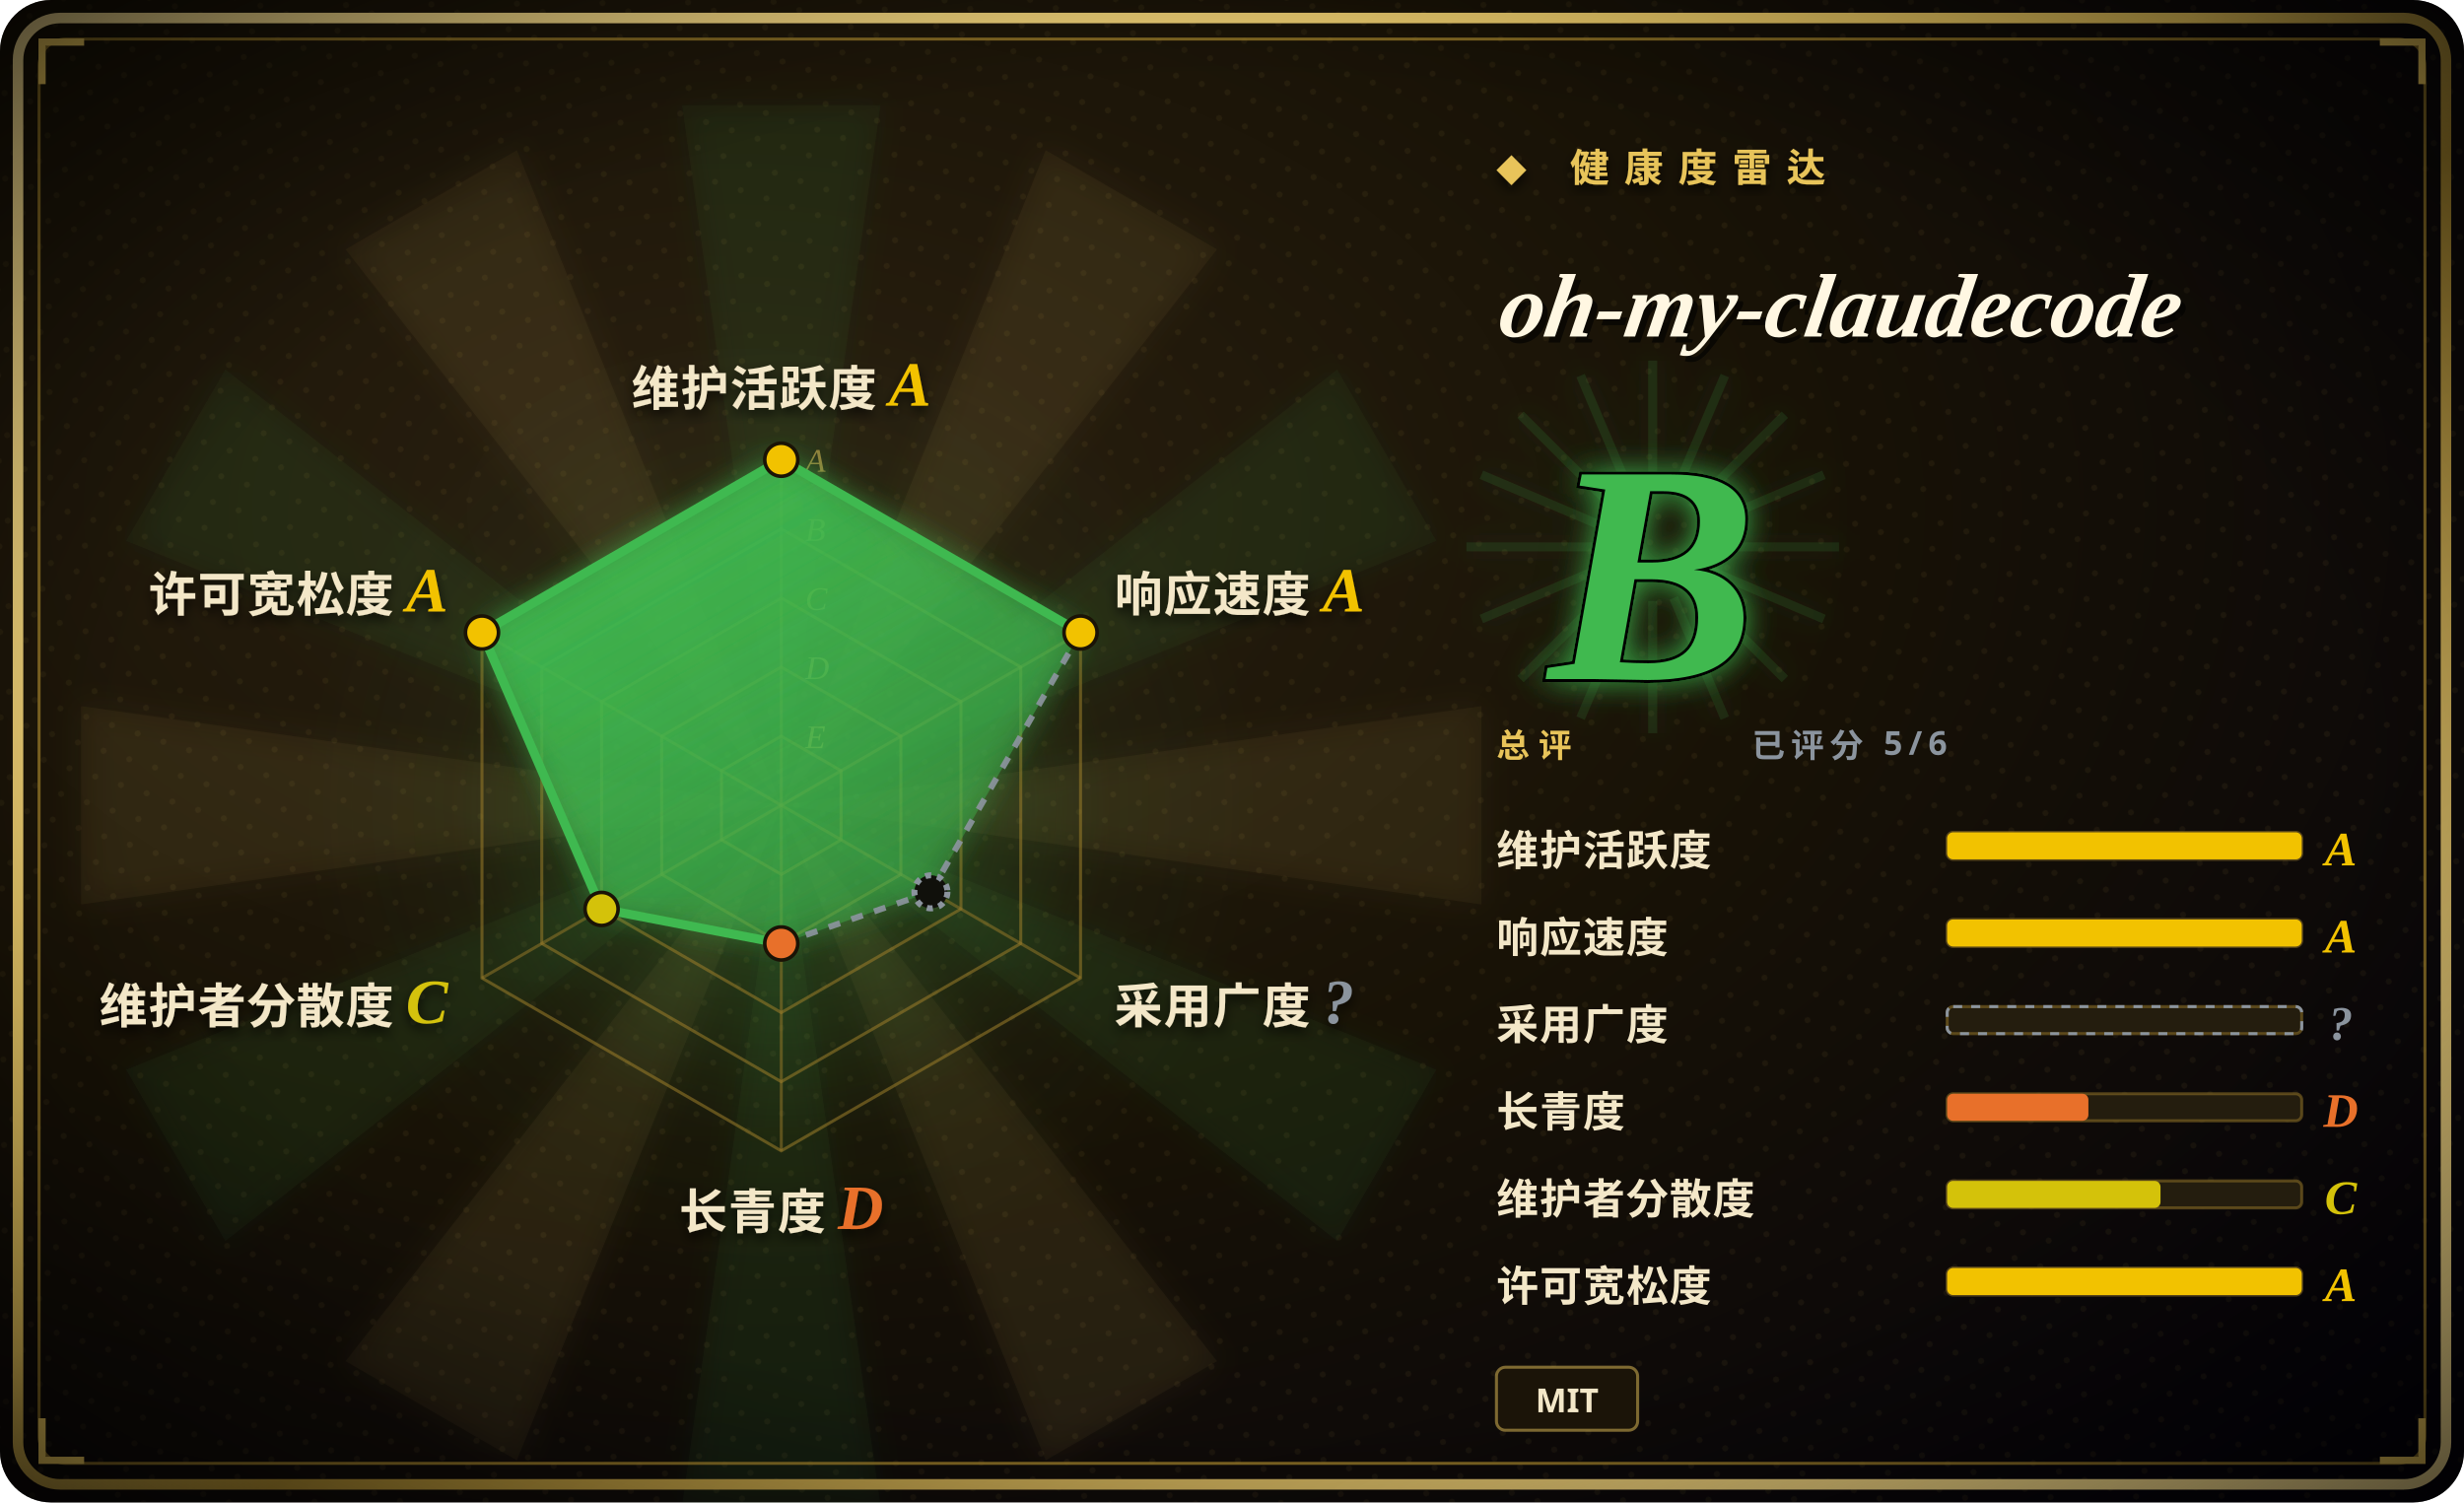
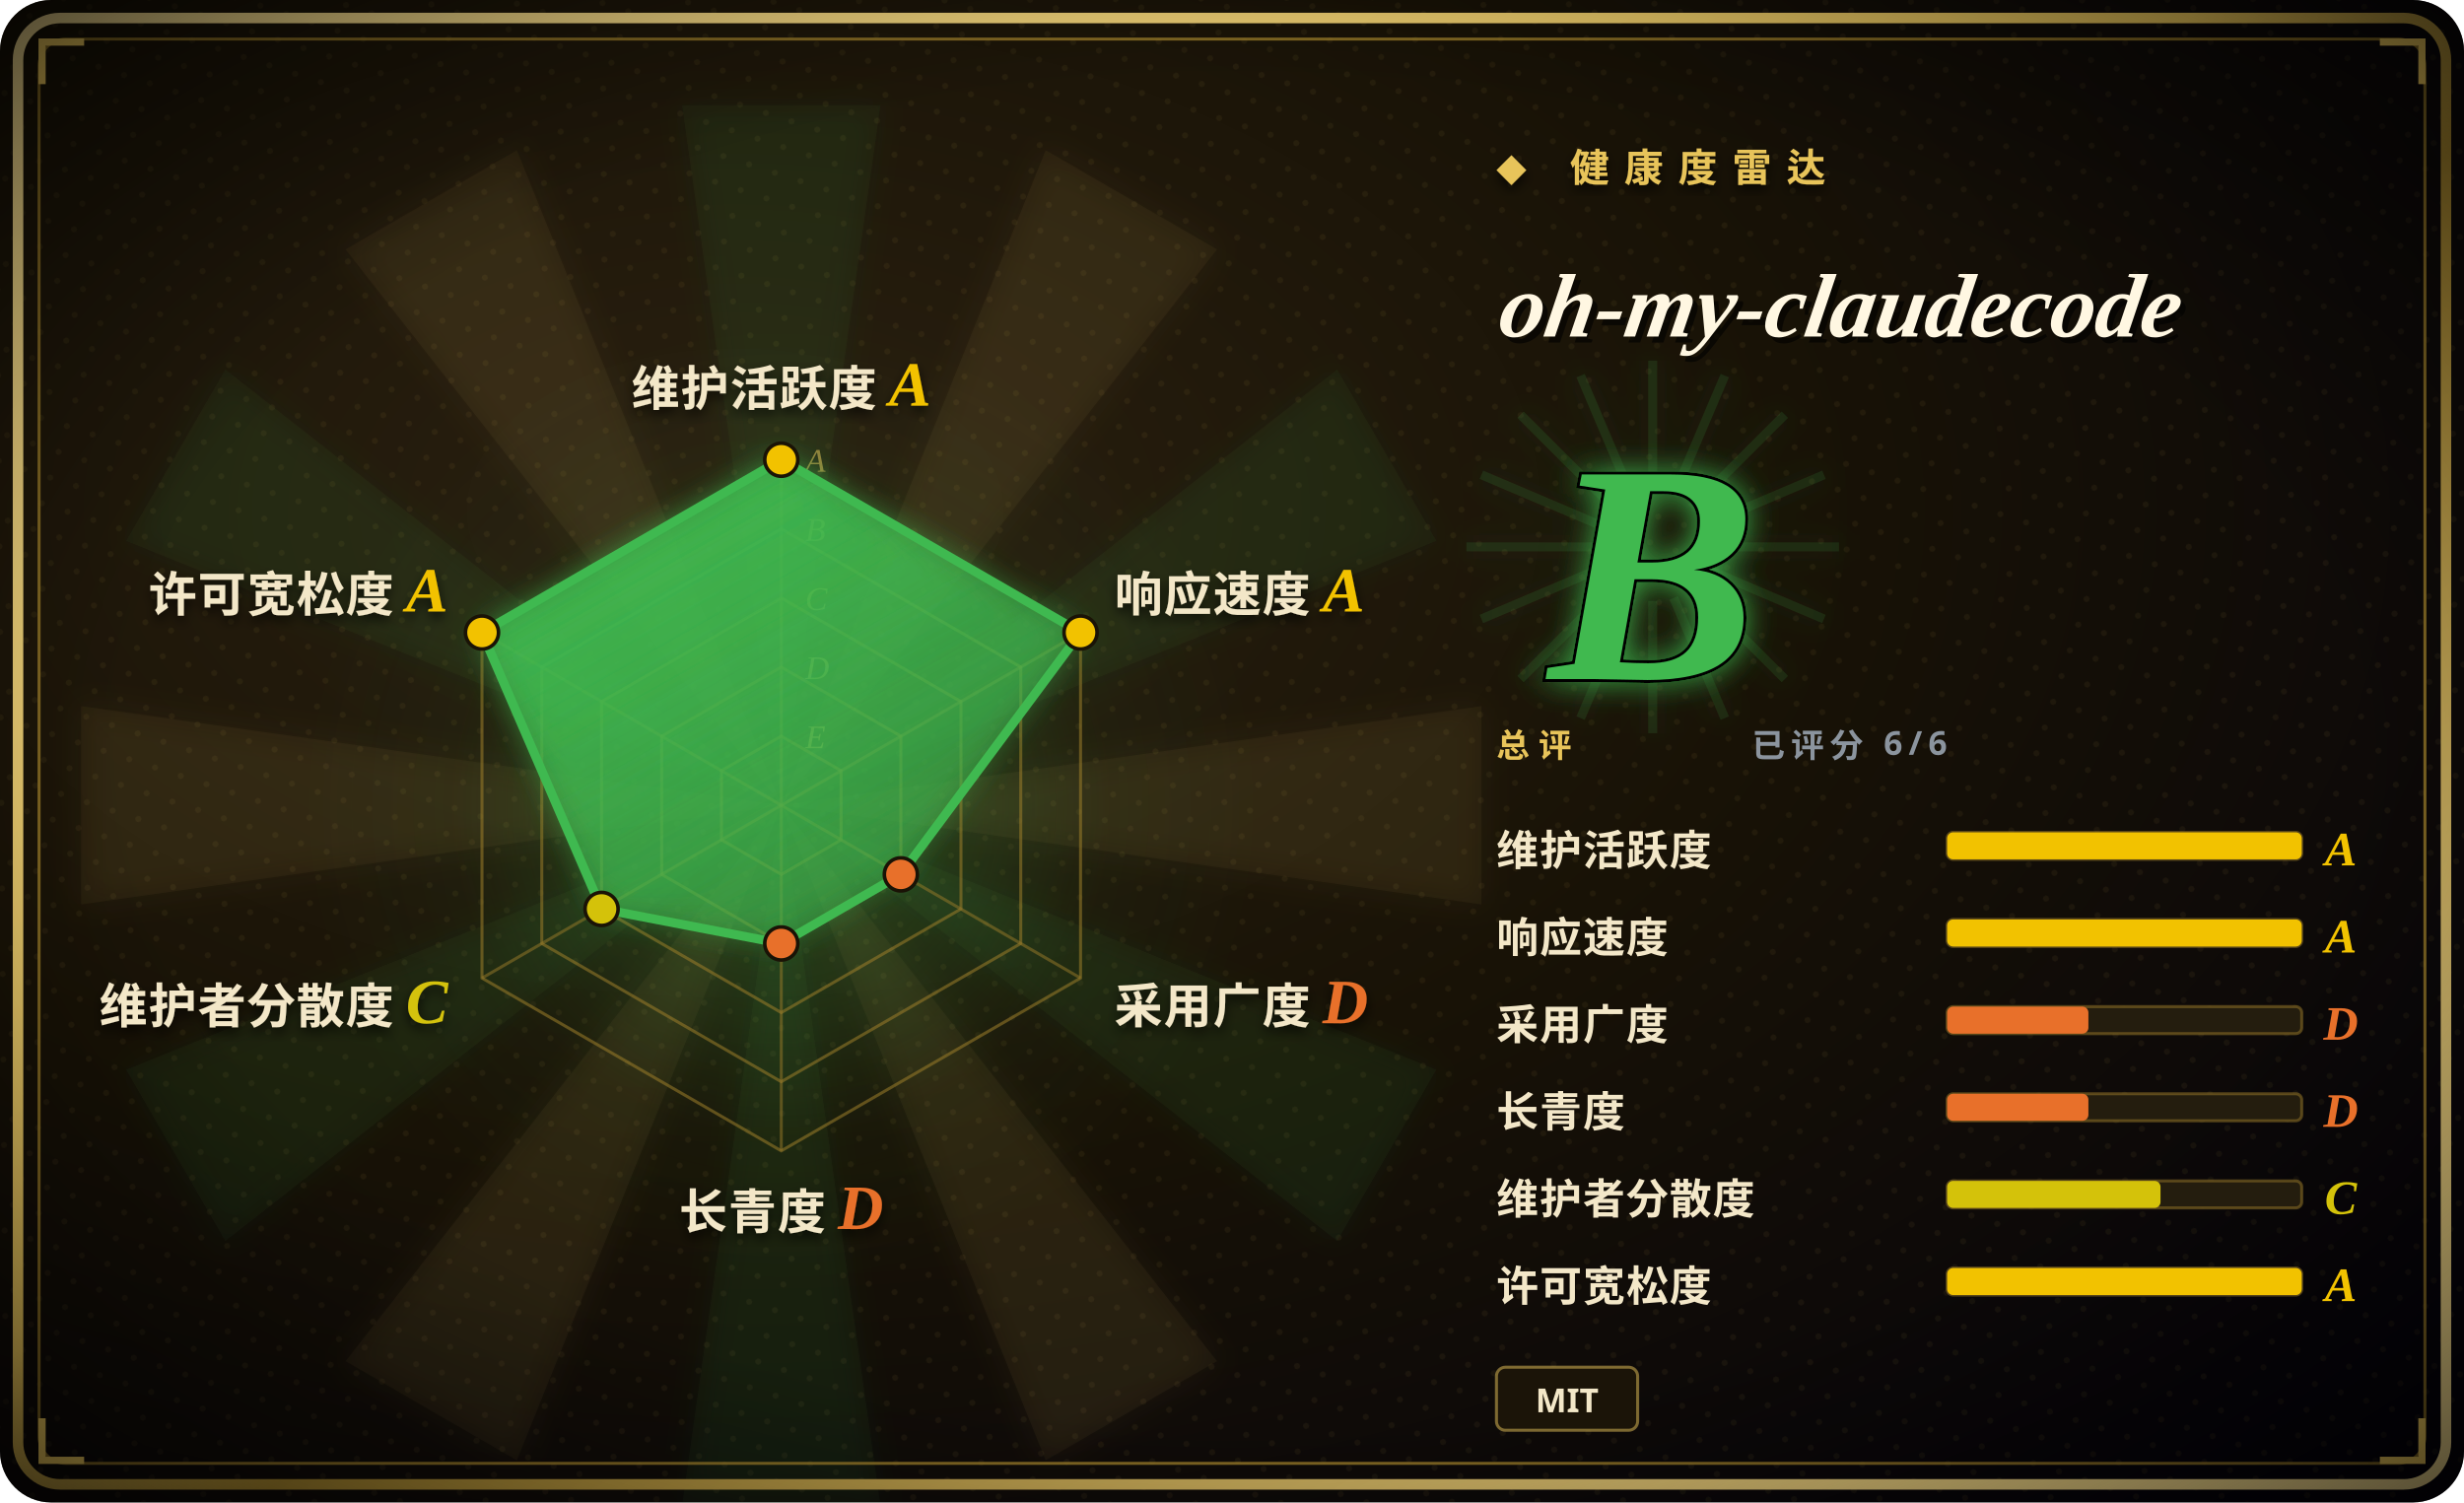
<svg xmlns="http://www.w3.org/2000/svg" width="820" height="500" viewBox="0 0 820 500">
  <defs>
    <radialGradient id="bg" cx="30%" cy="34%" r="90%">
      <stop offset="0%" stop-color="#2a2010" />
      <stop offset="48%" stop-color="#181206" />
      <stop offset="100%" stop-color="#05030a" />
    </radialGradient>
    <radialGradient id="vig" cx="50%" cy="50%" r="72%">
      <stop offset="62%" stop-color="#000000" stop-opacity="0" />
      <stop offset="100%" stop-color="#000000" stop-opacity="0.72" />
    </radialGradient>
    <linearGradient id="frame" x1="0" y1="0" x2="1" y2="1">
      <stop offset="0%" stop-color="#f6dd92" />
      <stop offset="45%" stop-color="#E8C45A" />
      <stop offset="55%" stop-color="#9c7d2a" />
      <stop offset="100%" stop-color="#f6dd92" />
    </linearGradient>
    <linearGradient id="poly" x1="0" y1="0" x2="0.7" y2="1">
      <stop offset="0%" stop-color="#3FB950" stop-opacity="0.92" />
      <stop offset="100%" stop-color="#3FB950" stop-opacity="0.34" />
    </linearGradient>
    <radialGradient id="halo" cx="50%" cy="50%" r="50%">
      <stop offset="0%" stop-color="#3FB950" stop-opacity="0.34" />
      <stop offset="68%" stop-color="#3FB950" stop-opacity="0.04" />
      <stop offset="100%" stop-color="#3FB950" stop-opacity="0" />
    </radialGradient>
    <filter id="glow" x="-60%" y="-60%" width="220%" height="220%">
      <feGaussianBlur stdDeviation="5" result="b" />
      <feMerge>
        <feMergeNode in="b" />
        <feMergeNode in="SourceGraphic" />
      </feMerge>
    </filter>
    <filter id="soft" x="-30%" y="-30%" width="160%" height="160%">
      <feDropShadow dx="0" dy="2" stdDeviation="2" flood-color="#000" flood-opacity="0.7" />
    </filter>
    <pattern id="halftone" width="9" height="9" patternUnits="userSpaceOnUse" patternTransform="rotate(18)">
      <circle cx="2" cy="2" r="1" fill="#E8C45A" fill-opacity="0.06" />
    </pattern>
  </defs>
  <rect width="820" height="500" rx="17" fill="url(#bg)" />
  <rect width="820" height="500" rx="17" fill="url(#halftone)" />
  <g opacity="0.5" filter="url(#glow)">
    <path d="M260,268 L493,235 L493,301 Z" fill="#E8C45A" fill-opacity="0.10" />
    <path d="M260,268 L478,356 L445,413 Z" fill="#3FB950" fill-opacity="0.10" />
    <path d="M260,268 L405,453 L348,486 Z" fill="#E8C45A" fill-opacity="0.10" />
    <path d="M260,268 L293,501 L227,501 Z" fill="#3FB950" fill-opacity="0.10" />
    <path d="M260,268 L172,486 L115,453 Z" fill="#E8C45A" fill-opacity="0.10" />
    <path d="M260,268 L75,413 L42,356 Z" fill="#3FB950" fill-opacity="0.10" />
    <path d="M260,268 L27,301 L27,235 Z" fill="#E8C45A" fill-opacity="0.10" />
    <path d="M260,268 L42,180 L75,123 Z" fill="#3FB950" fill-opacity="0.10" />
    <path d="M260,268 L115,83 L172,50 Z" fill="#E8C45A" fill-opacity="0.10" />
    <path d="M260,268 L227,35 L293,35 Z" fill="#3FB950" fill-opacity="0.10" />
    <path d="M260,268 L348,50 L405,83 Z" fill="#E8C45A" fill-opacity="0.10" />
    <path d="M260,268 L445,123 L478,180 Z" fill="#3FB950" fill-opacity="0.10" />
  </g>
  <circle cx="260" cy="268" r="161" fill="url(#halo)" />
  <rect x="6" y="6" width="808" height="488" rx="14" fill="none" stroke="url(#frame)" stroke-width="3.5" />
  <rect x="13" y="13" width="794" height="474" rx="9" fill="none" stroke="#9c7d2a" stroke-width="1" stroke-opacity="0.8" />
  <path d="M14,28 L14,14 L28,14" fill="none" stroke="#E8C45A" stroke-width="2.4" />
  <path d="M806,28 L806,14 L792,14" fill="none" stroke="#E8C45A" stroke-width="2.4" />
  <path d="M14,472 L14,486 L28,486" fill="none" stroke="#E8C45A" stroke-width="2.4" />
  <path d="M806,472 L806,486 L792,486" fill="none" stroke="#E8C45A" stroke-width="2.4" />
  <rect width="820" height="500" rx="17" fill="url(#vig)" />
  <polygon points="260.0,153.0 359.6,210.5 359.6,325.5 260.0,383.0 160.4,325.5 160.4,210.5" fill="none" stroke="#9c7d2a" stroke-opacity="0.55" stroke-width="1" />
  <polygon points="260.0,176.0 339.7,222.0 339.7,314.0 260.0,360.0 180.3,314.0 180.3,222.0" fill="none" stroke="#9c7d2a" stroke-opacity="0.55" stroke-width="1" />
  <polygon points="260.0,199.0 319.8,233.5 319.8,302.5 260.0,337.0 200.2,302.5 200.2,233.5" fill="none" stroke="#9c7d2a" stroke-opacity="0.55" stroke-width="1" />
  <polygon points="260.0,222.0 299.8,245.0 299.8,291.0 260.0,314.0 220.2,291.0 220.2,245.0" fill="none" stroke="#9c7d2a" stroke-opacity="0.55" stroke-width="1" />
  <polygon points="260.0,245.0 279.9,256.5 279.9,279.5 260.0,291.0 240.1,279.5 240.1,256.5" fill="none" stroke="#9c7d2a" stroke-opacity="0.55" stroke-width="1" />
  <line x1="260" y1="268" x2="260.0" y2="153.0" stroke="#9c7d2a" stroke-opacity="0.5" stroke-width="1" />
  <line x1="260" y1="268" x2="359.6" y2="210.5" stroke="#9c7d2a" stroke-opacity="0.5" stroke-width="1" />
  <line x1="260" y1="268" x2="359.6" y2="325.5" stroke="#9c7d2a" stroke-opacity="0.5" stroke-width="1" />
  <line x1="260" y1="268" x2="260.0" y2="383.0" stroke="#9c7d2a" stroke-opacity="0.5" stroke-width="1" />
  <line x1="260" y1="268" x2="160.4" y2="325.5" stroke="#9c7d2a" stroke-opacity="0.5" stroke-width="1" />
  <line x1="260" y1="268" x2="160.4" y2="210.5" stroke="#9c7d2a" stroke-opacity="0.5" stroke-width="1" />
  <text x="268" y="157.0" font-size="11" font-style="italic" fill="#E8C45A" fill-opacity="0.55" font-family="'Georgia','Times New Roman',serif">A</text>
  <text x="268" y="180.0" font-size="11" font-style="italic" fill="#E8C45A" fill-opacity="0.55" font-family="'Georgia','Times New Roman',serif">B</text>
  <text x="268" y="203.0" font-size="11" font-style="italic" fill="#E8C45A" fill-opacity="0.55" font-family="'Georgia','Times New Roman',serif">C</text>
  <text x="268" y="226.0" font-size="11" font-style="italic" fill="#E8C45A" fill-opacity="0.55" font-family="'Georgia','Times New Roman',serif">D</text>
  <text x="268" y="249.0" font-size="11" font-style="italic" fill="#E8C45A" fill-opacity="0.55" font-family="'Georgia','Times New Roman',serif">E</text>
-   <polygon points="260.0,153.0 359.6,210.5 309.8,296.8 260.0,314.0 200.2,302.5 160.4,210.5" fill="url(#poly)" filter="url(#glow)" />
+   <polygon points="260.0,153.0 359.6,210.5 299.8,291.0 260.0,314.0 200.2,302.5 160.4,210.5" fill="url(#poly)" filter="url(#glow)" />
  <line x1="260.0" y1="153.0" x2="359.6" y2="210.5" stroke="#3FB950" stroke-width="3" />
-   <line x1="359.6" y1="210.5" x2="309.8" y2="296.8" stroke="#8B949E" stroke-width="2" stroke-dasharray="4 4" stroke-opacity="0.92" />
-   <line x1="309.8" y1="296.8" x2="260.0" y2="314.0" stroke="#8B949E" stroke-width="2" stroke-dasharray="4 4" stroke-opacity="0.92" />
+   <line x1="359.6" y1="210.5" x2="299.8" y2="291.0" stroke="#3FB950" stroke-width="3" />
+   <line x1="299.8" y1="291.0" x2="260.0" y2="314.0" stroke="#3FB950" stroke-width="3" />
  <line x1="260.0" y1="314.0" x2="200.2" y2="302.5" stroke="#3FB950" stroke-width="3" />
  <line x1="200.2" y1="302.5" x2="160.4" y2="210.5" stroke="#3FB950" stroke-width="3" />
  <line x1="160.4" y1="210.5" x2="260.0" y2="153.0" stroke="#3FB950" stroke-width="3" />
  <circle cx="260.0" cy="153.0" r="5.5" fill="#F2C200" stroke="#1a1306" stroke-width="1.2" />
  <circle cx="359.6" cy="210.5" r="5.5" fill="#F2C200" stroke="#1a1306" stroke-width="1.2" />
-   <circle cx="309.8" cy="296.8" r="5.5" fill="#10100b" stroke="#8B949E" stroke-width="2" stroke-dasharray="2 2" />
+   <circle cx="299.8" cy="291.0" r="5.5" fill="#E8702A" stroke="#1a1306" stroke-width="1.2" />
  <circle cx="260.0" cy="314.0" r="5.5" fill="#E8702A" stroke="#1a1306" stroke-width="1.2" />
  <circle cx="200.2" cy="302.5" r="5.5" fill="#D4C20A" stroke="#1a1306" stroke-width="1.2" />
  <circle cx="160.4" cy="210.5" r="5.5" fill="#F2C200" stroke="#1a1306" stroke-width="1.2" />
  <text x="260.0" y="135.0" font-size="16" font-weight="900" fill="#f3e7c8" text-anchor="middle" font-family="'PingFang SC','Hiragino Sans GB','Heiti SC','Microsoft YaHei',sans-serif" letter-spacing="0.4" filter="url(#soft)">维护活跃度 <tspan fill="#F2C200" font-family="'Georgia','Times New Roman',serif" font-style="italic" font-size="21">A</tspan>
  </text>
  <text x="370.9" y="203.5" font-size="16" font-weight="900" fill="#f3e7c8" text-anchor="start" font-family="'PingFang SC','Hiragino Sans GB','Heiti SC','Microsoft YaHei',sans-serif" letter-spacing="0.4" filter="url(#soft)">响应速度 <tspan fill="#F2C200" font-family="'Georgia','Times New Roman',serif" font-style="italic" font-size="21">A</tspan>
  </text>
-   <text x="370.9" y="340.5" font-size="16" font-weight="900" fill="#f3e7c8" text-anchor="start" font-family="'PingFang SC','Hiragino Sans GB','Heiti SC','Microsoft YaHei',sans-serif" letter-spacing="0.4" filter="url(#soft)">采用广度 <tspan fill="#8B949E" font-family="'Georgia','Times New Roman',serif" font-style="italic" font-size="21">?</tspan>
+   <text x="370.9" y="340.5" font-size="16" font-weight="900" fill="#f3e7c8" text-anchor="start" font-family="'PingFang SC','Hiragino Sans GB','Heiti SC','Microsoft YaHei',sans-serif" letter-spacing="0.4" filter="url(#soft)">采用广度 <tspan fill="#E8702A" font-family="'Georgia','Times New Roman',serif" font-style="italic" font-size="21">D</tspan>
  </text>
  <text x="260.0" y="409.0" font-size="16" font-weight="900" fill="#f3e7c8" text-anchor="middle" font-family="'PingFang SC','Hiragino Sans GB','Heiti SC','Microsoft YaHei',sans-serif" letter-spacing="0.4" filter="url(#soft)">长青度 <tspan fill="#E8702A" font-family="'Georgia','Times New Roman',serif" font-style="italic" font-size="21">D</tspan>
  </text>
  <text x="149.1" y="340.5" font-size="16" font-weight="900" fill="#f3e7c8" text-anchor="end" font-family="'PingFang SC','Hiragino Sans GB','Heiti SC','Microsoft YaHei',sans-serif" letter-spacing="0.4" filter="url(#soft)">维护者分散度 <tspan fill="#D4C20A" font-family="'Georgia','Times New Roman',serif" font-style="italic" font-size="21">C</tspan>
  </text>
  <text x="149.1" y="203.5" font-size="16" font-weight="900" fill="#f3e7c8" text-anchor="end" font-family="'PingFang SC','Hiragino Sans GB','Heiti SC','Microsoft YaHei',sans-serif" letter-spacing="0.4" filter="url(#soft)">许可宽松度 <tspan fill="#F2C200" font-family="'Georgia','Times New Roman',serif" font-style="italic" font-size="21">A</tspan>
  </text>
  <text x="498" y="60" font-size="13" letter-spacing="5" fill="#E8C45A" font-weight="900" font-family="'PingFang SC','Hiragino Sans GB','Heiti SC','Microsoft YaHei',sans-serif" filter="url(#soft)">◆ 健康度雷达</text>
  <g transform="translate(498,112) skewX(-9)">
    <text x="2" y="2" font-size="30" font-weight="900" font-style="italic" fill="#000" fill-opacity="0.6" font-family="'Georgia','Times New Roman',serif">oh-my-claudecode</text>
    <text x="0" y="0" font-size="30" font-weight="900" font-style="italic" fill="#fff7e2" font-family="'Georgia','Times New Roman',serif">oh-my-claudecode</text>
  </g>
  <line x1="498" y1="124" x2="648" y2="124" stroke="url(#frame)" stroke-width="2" />
  <g opacity="0.85" filter="url(#glow)">
    <line x1="568" y1="182" x2="612" y2="182" stroke="#3FB950" stroke-opacity="0.16" stroke-width="3" />
    <line x1="567" y1="189" x2="607" y2="206" stroke="#3FB950" stroke-opacity="0.16" stroke-width="3" />
    <line x1="563" y1="195" x2="594" y2="226" stroke="#3FB950" stroke-opacity="0.16" stroke-width="3" />
    <line x1="557" y1="199" x2="574" y2="239" stroke="#3FB950" stroke-opacity="0.16" stroke-width="3" />
    <line x1="550" y1="200" x2="550" y2="244" stroke="#3FB950" stroke-opacity="0.16" stroke-width="3" />
    <line x1="543" y1="199" x2="526" y2="239" stroke="#3FB950" stroke-opacity="0.16" stroke-width="3" />
    <line x1="537" y1="195" x2="506" y2="226" stroke="#3FB950" stroke-opacity="0.16" stroke-width="3" />
    <line x1="533" y1="189" x2="493" y2="206" stroke="#3FB950" stroke-opacity="0.16" stroke-width="3" />
    <line x1="532" y1="182" x2="488" y2="182" stroke="#3FB950" stroke-opacity="0.16" stroke-width="3" />
    <line x1="533" y1="175" x2="493" y2="158" stroke="#3FB950" stroke-opacity="0.16" stroke-width="3" />
    <line x1="537" y1="169" x2="506" y2="138" stroke="#3FB950" stroke-opacity="0.16" stroke-width="3" />
    <line x1="543" y1="165" x2="526" y2="125" stroke="#3FB950" stroke-opacity="0.16" stroke-width="3" />
    <line x1="550" y1="164" x2="550" y2="120" stroke="#3FB950" stroke-opacity="0.16" stroke-width="3" />
    <line x1="557" y1="165" x2="574" y2="125" stroke="#3FB950" stroke-opacity="0.16" stroke-width="3" />
    <line x1="563" y1="169" x2="594" y2="138" stroke="#3FB950" stroke-opacity="0.16" stroke-width="3" />
    <line x1="567" y1="175" x2="607" y2="158" stroke="#3FB950" stroke-opacity="0.16" stroke-width="3" />
  </g>
  <text x="550" y="226" font-size="104" font-weight="900" font-style="italic" text-anchor="middle" fill="#3FB950" stroke="#000" stroke-width="2" paint-order="stroke" font-family="'Georgia','Times New Roman',serif" filter="url(#glow)">B</text>
  <text x="498" y="252" font-size="11" letter-spacing="3" fill="#E8C45A" font-family="'PingFang SC','Hiragino Sans GB','Heiti SC','Microsoft YaHei',sans-serif" font-weight="900">总评</text>
-   <text x="648" y="252" font-size="11" letter-spacing="2" fill="#8B949E" font-family="'PingFang SC','Hiragino Sans GB','Heiti SC','Microsoft YaHei',sans-serif" font-weight="900" text-anchor="end">已评分 5/6</text>
+   <text x="648" y="252" font-size="11" letter-spacing="2" fill="#8B949E" font-family="'PingFang SC','Hiragino Sans GB','Heiti SC','Microsoft YaHei',sans-serif" font-weight="900" text-anchor="end">已评分 6/6</text>
  <text x="498" y="288" font-size="14" font-weight="900" fill="#f3e7c8" font-family="'PingFang SC','Hiragino Sans GB','Heiti SC','Microsoft YaHei',sans-serif" letter-spacing="0.4">维护活跃度</text>
  <rect x="648" y="277" width="118" height="9" rx="2" fill="#241d0e" stroke="#9c7d2a" stroke-opacity="0.5" />
  <rect x="648" y="277" width="118" height="9" rx="2" fill="#F2C200" />
  <text x="779" y="288" font-size="16" font-weight="900" font-style="italic" fill="#F2C200" font-family="'Georgia','Times New Roman',serif" text-anchor="middle">A</text>
  <text x="498" y="317" font-size="14" font-weight="900" fill="#f3e7c8" font-family="'PingFang SC','Hiragino Sans GB','Heiti SC','Microsoft YaHei',sans-serif" letter-spacing="0.4">响应速度</text>
  <rect x="648" y="306" width="118" height="9" rx="2" fill="#241d0e" stroke="#9c7d2a" stroke-opacity="0.5" />
  <rect x="648" y="306" width="118" height="9" rx="2" fill="#F2C200" />
  <text x="779" y="317" font-size="16" font-weight="900" font-style="italic" fill="#F2C200" font-family="'Georgia','Times New Roman',serif" text-anchor="middle">A</text>
  <text x="498" y="346" font-size="14" font-weight="900" fill="#f3e7c8" font-family="'PingFang SC','Hiragino Sans GB','Heiti SC','Microsoft YaHei',sans-serif" letter-spacing="0.4">采用广度</text>
  <rect x="648" y="335" width="118" height="9" rx="2" fill="#241d0e" stroke="#9c7d2a" stroke-opacity="0.5" />
-   <rect x="648" y="335" width="118" height="9" rx="2" fill="none" stroke="#8B949E" stroke-dasharray="3 3" />
-   <text x="779" y="346" font-size="16" font-weight="900" font-style="italic" fill="#8B949E" font-family="'Georgia','Times New Roman',serif" text-anchor="middle">?</text>
+   <rect x="648" y="335" width="47" height="9" rx="2" fill="#E8702A" />
+   <text x="779" y="346" font-size="16" font-weight="900" font-style="italic" fill="#E8702A" font-family="'Georgia','Times New Roman',serif" text-anchor="middle">D</text>
  <text x="498" y="375" font-size="14" font-weight="900" fill="#f3e7c8" font-family="'PingFang SC','Hiragino Sans GB','Heiti SC','Microsoft YaHei',sans-serif" letter-spacing="0.4">长青度</text>
  <rect x="648" y="364" width="118" height="9" rx="2" fill="#241d0e" stroke="#9c7d2a" stroke-opacity="0.5" />
  <rect x="648" y="364" width="47" height="9" rx="2" fill="#E8702A" />
  <text x="779" y="375" font-size="16" font-weight="900" font-style="italic" fill="#E8702A" font-family="'Georgia','Times New Roman',serif" text-anchor="middle">D</text>
  <text x="498" y="404" font-size="14" font-weight="900" fill="#f3e7c8" font-family="'PingFang SC','Hiragino Sans GB','Heiti SC','Microsoft YaHei',sans-serif" letter-spacing="0.4">维护者分散度</text>
  <rect x="648" y="393" width="118" height="9" rx="2" fill="#241d0e" stroke="#9c7d2a" stroke-opacity="0.5" />
  <rect x="648" y="393" width="71" height="9" rx="2" fill="#D4C20A" />
  <text x="779" y="404" font-size="16" font-weight="900" font-style="italic" fill="#D4C20A" font-family="'Georgia','Times New Roman',serif" text-anchor="middle">C</text>
  <text x="498" y="433" font-size="14" font-weight="900" fill="#f3e7c8" font-family="'PingFang SC','Hiragino Sans GB','Heiti SC','Microsoft YaHei',sans-serif" letter-spacing="0.4">许可宽松度</text>
  <rect x="648" y="422" width="118" height="9" rx="2" fill="#241d0e" stroke="#9c7d2a" stroke-opacity="0.5" />
  <rect x="648" y="422" width="118" height="9" rx="2" fill="#F2C200" />
  <text x="779" y="433" font-size="16" font-weight="900" font-style="italic" fill="#F2C200" font-family="'Georgia','Times New Roman',serif" text-anchor="middle">A</text>
  <rect x="498" y="455" width="47" height="21" rx="3" fill="#1b1408" stroke="#E8C45A" stroke-opacity="0.5" />
  <text x="521.5" y="470" font-size="11" font-weight="700" fill="#f3e7c8" text-anchor="middle" font-family="'PingFang SC','Hiragino Sans GB','Heiti SC','Microsoft YaHei',sans-serif">MIT</text>
</svg>
